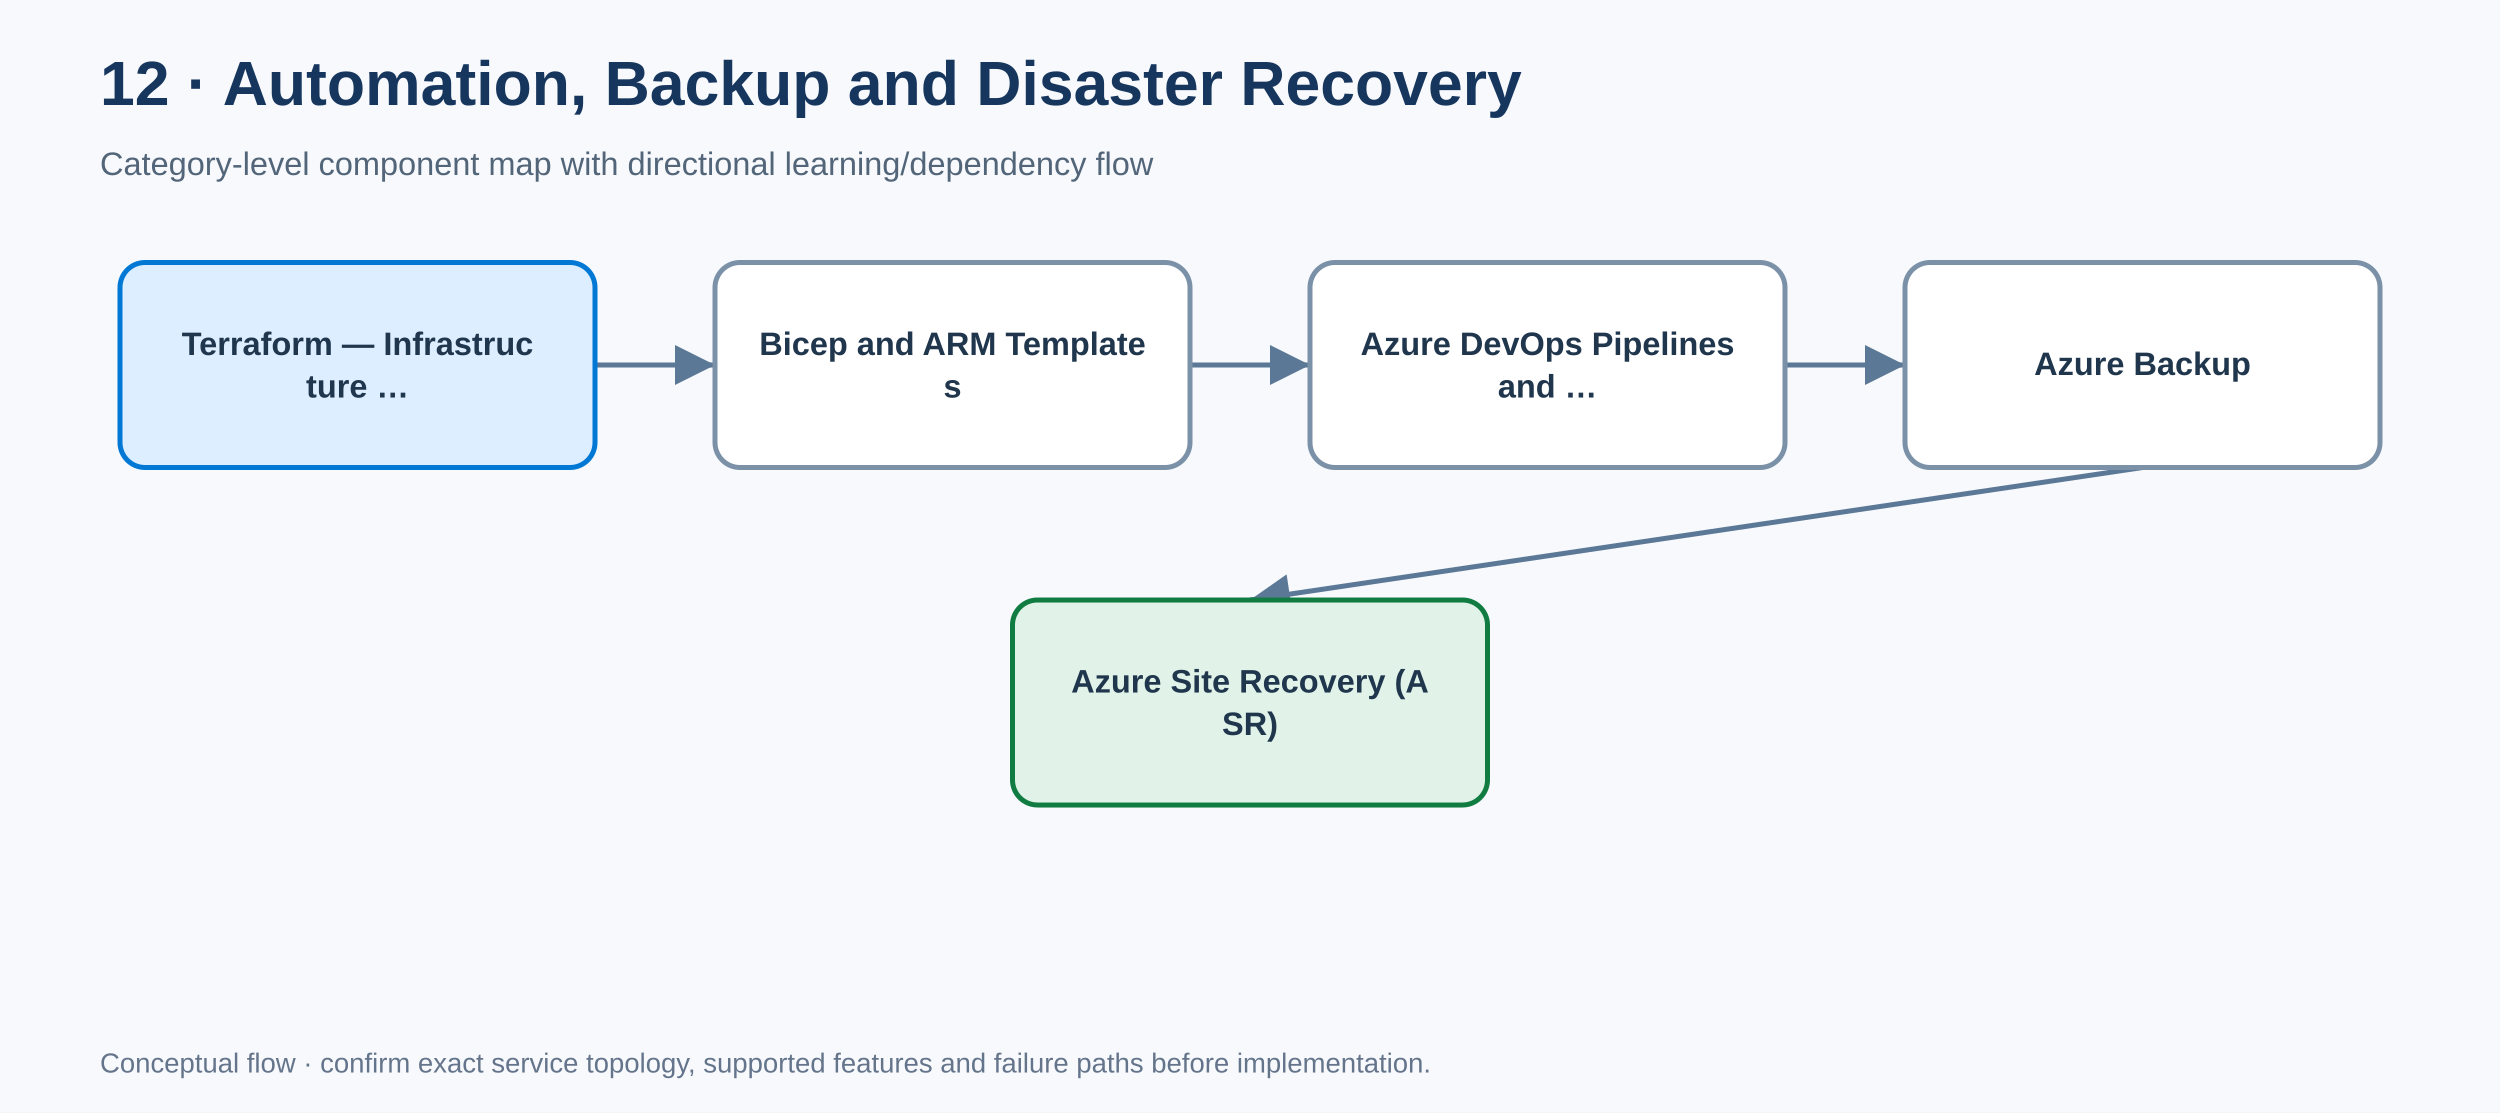
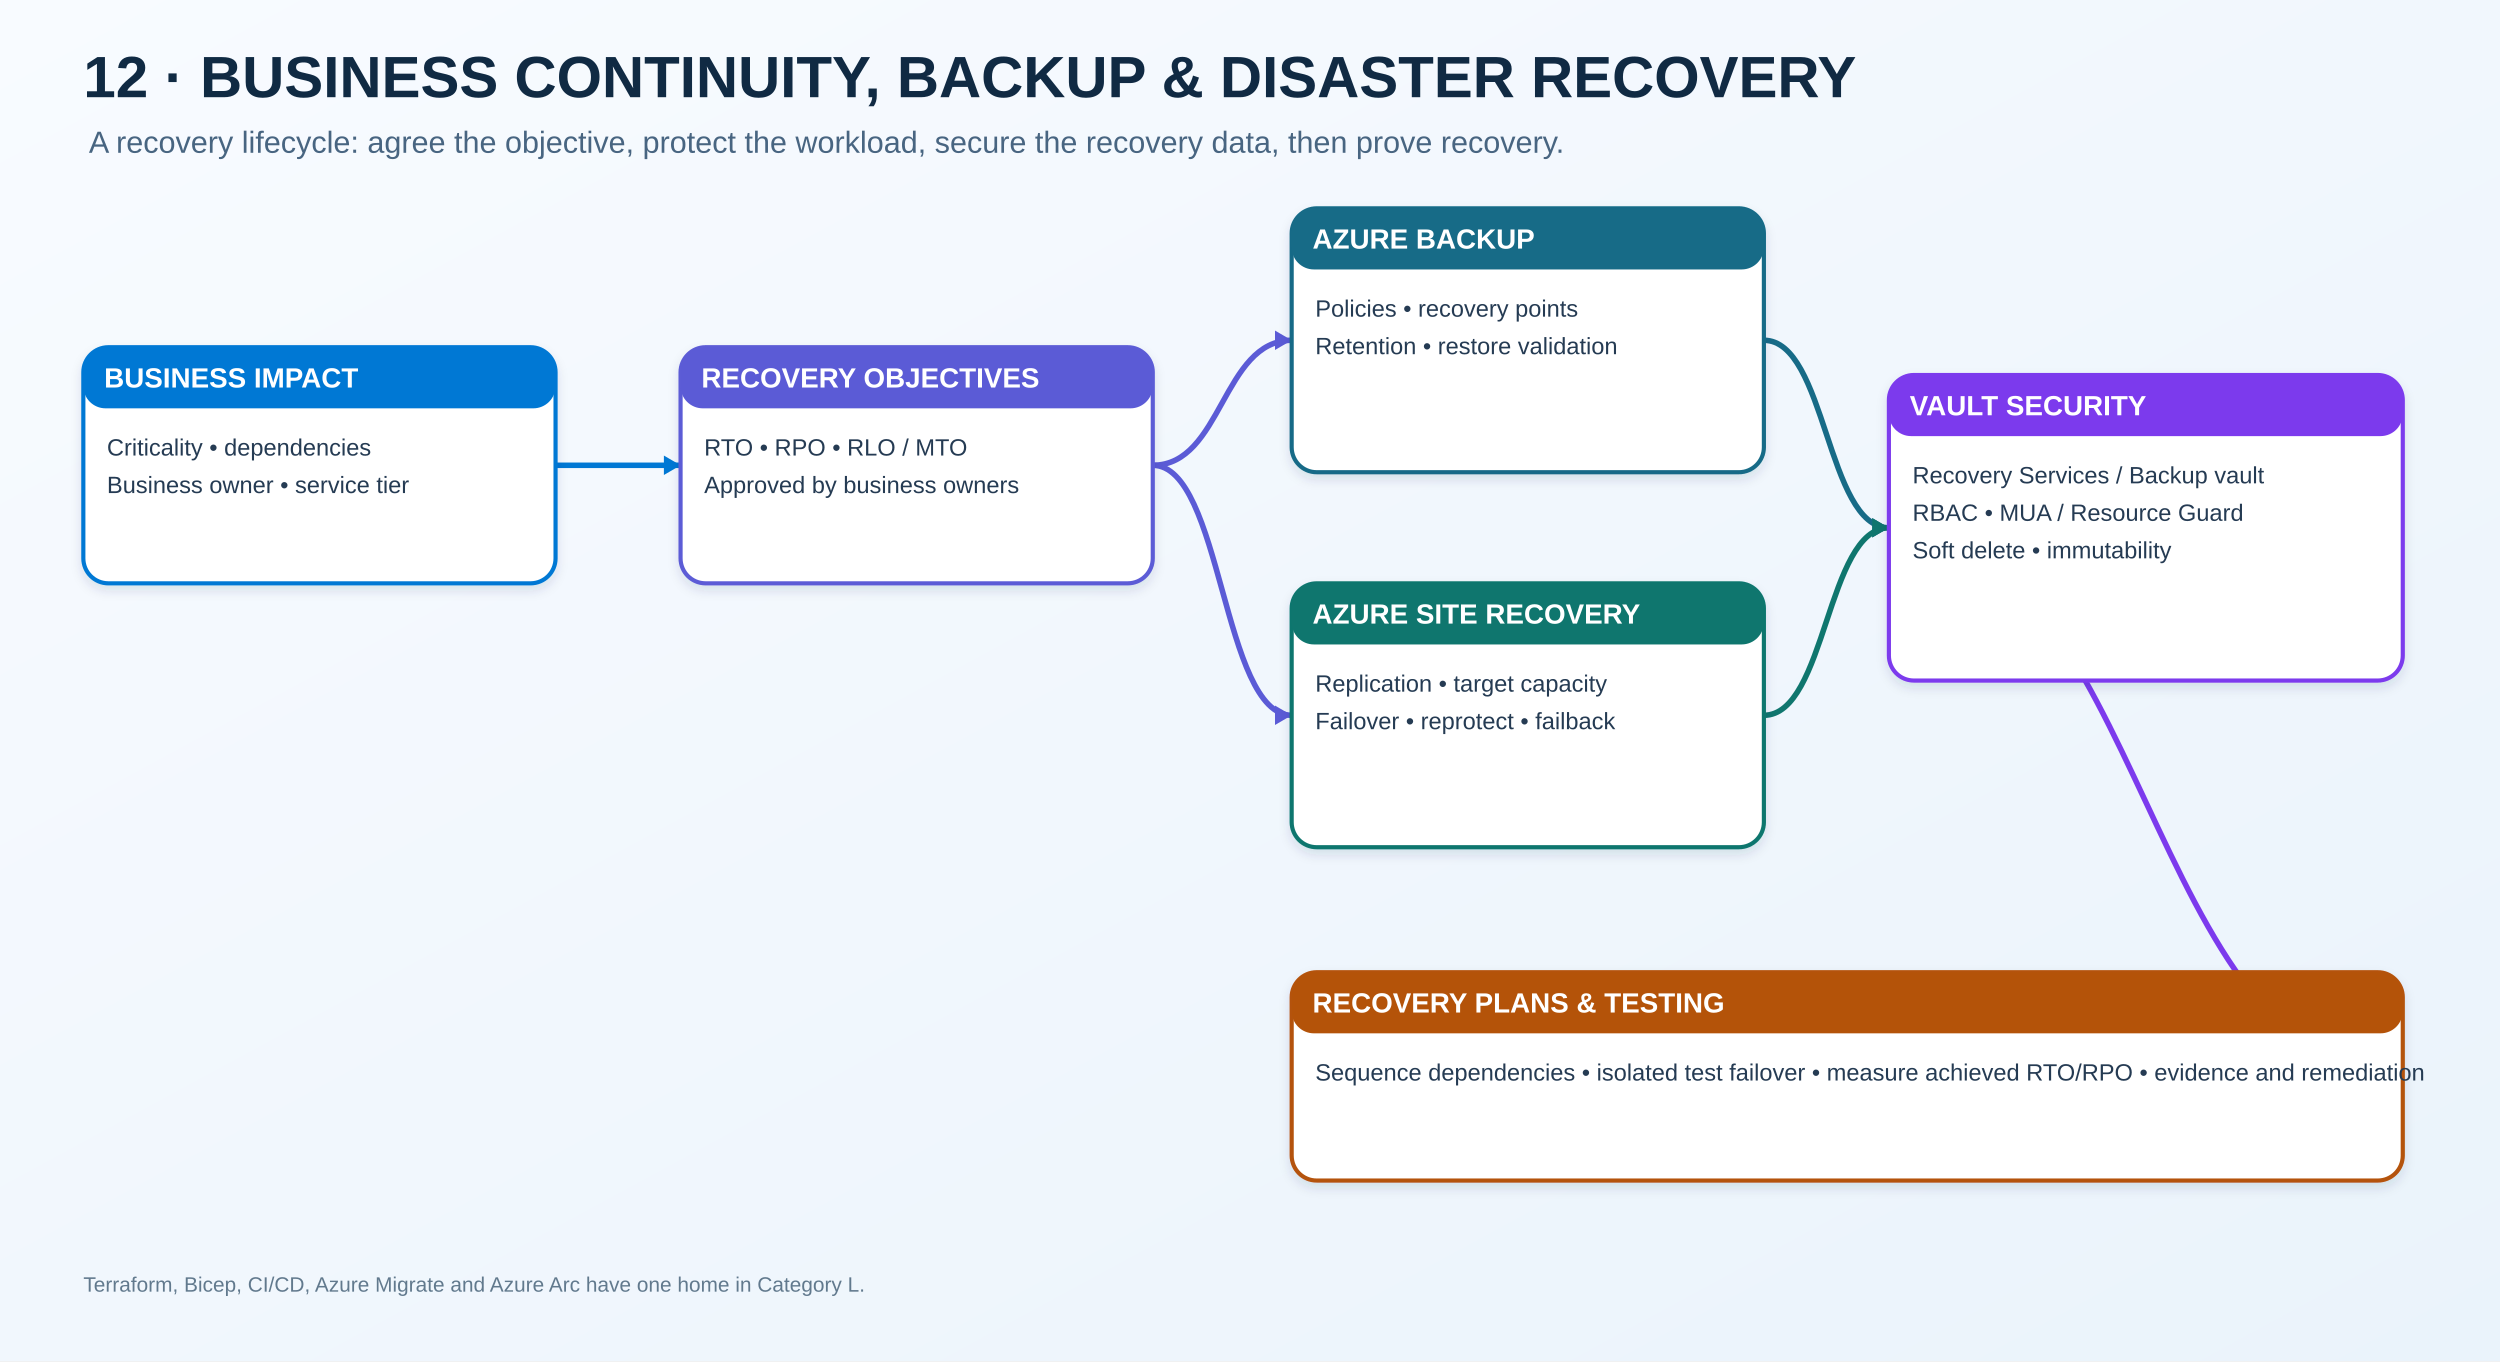
- <svg xmlns="http://www.w3.org/2000/svg" width="1000" height="445" viewBox="0 0 1000 445">
-   <rect width="100%" height="100%" fill="#f7f9fc" />
-   <text x="40" y="42" font-family="Segoe UI,Arial" font-size="25" font-weight="700" fill="#17365d">12 · Automation, Backup and Disaster Recovery</text>
-   <text x="40" y="70" font-family="Segoe UI,Arial" font-size="13" fill="#526579">Category-level component map with directional learning/dependency flow</text>
-   <path d="M 238 146 L 286 146" fill="none" stroke="#5b7896" stroke-width="2" marker-end="url(#arrow)" />
-   <path d="M 476 146 L 524 146" fill="none" stroke="#5b7896" stroke-width="2" marker-end="url(#arrow)" />
-   <path d="M 714 146 L 762 146" fill="none" stroke="#5b7896" stroke-width="2" marker-end="url(#arrow)" />
-   <path d="M 857 187 L 500 240" fill="none" stroke="#5b7896" stroke-width="2" marker-end="url(#arrow)" />
+ <svg xmlns="http://www.w3.org/2000/svg" width="1800" height="980" viewBox="0 0 1800 980">
  <defs>
-     <marker id="arrow" markerWidth="10" markerHeight="8" refX="8" refY="4" orient="auto">
-       <path d="M0,0 L8,4 L0,8 z" fill="#5b7896" />
-     </marker>
+     <linearGradient id="bg" x1="0" y1="0" x2="1" y2="1">
+       <stop stop-color="#F8FBFF" />
+       <stop offset="1" stop-color="#EAF3FB" />
+     </linearGradient>
+     <filter id="sh">
+       <feDropShadow dx="0" dy="4" stdDeviation="4" flood-color="#183B53" flood-opacity=".12" />
+     </filter>
+     <style>.t{font:800 42px Arial;fill:#102A43}.s{font:22px Arial;fill:#486581}.h{font:700 20px Arial;fill:#FFFFFF}.b{font:17px Arial;fill:#253B53}.n{font:15px Arial;fill:#61798D}</style>
  </defs>
-   <rect x="48" y="105" width="190" height="82" rx="10" fill="#dceeff" stroke="#0078d4" stroke-width="2" />
-   <text x="143" y="142" text-anchor="middle" font-family="Segoe UI,Arial" font-size="13" font-weight="600" fill="#20364d">Terraform — Infrastruc</text>
-   <text x="143" y="159" text-anchor="middle" font-family="Segoe UI,Arial" font-size="13" font-weight="600" fill="#20364d">ture …</text>
-   <rect x="286" y="105" width="190" height="82" rx="10" fill="#ffffff" stroke="#7b91a8" stroke-width="2" />
-   <text x="381" y="142" text-anchor="middle" font-family="Segoe UI,Arial" font-size="13" font-weight="600" fill="#20364d">Bicep and ARM Template</text>
-   <text x="381" y="159" text-anchor="middle" font-family="Segoe UI,Arial" font-size="13" font-weight="600" fill="#20364d">s</text>
-   <rect x="524" y="105" width="190" height="82" rx="10" fill="#ffffff" stroke="#7b91a8" stroke-width="2" />
-   <text x="619" y="142" text-anchor="middle" font-family="Segoe UI,Arial" font-size="13" font-weight="600" fill="#20364d">Azure DevOps Pipelines</text>
-   <text x="619" y="159" text-anchor="middle" font-family="Segoe UI,Arial" font-size="13" font-weight="600" fill="#20364d"> and …</text>
-   <rect x="762" y="105" width="190" height="82" rx="10" fill="#ffffff" stroke="#7b91a8" stroke-width="2" />
-   <text x="857" y="150" text-anchor="middle" font-family="Segoe UI,Arial" font-size="13" font-weight="600" fill="#20364d">Azure Backup</text>
-   <rect x="405" y="240" width="190" height="82" rx="10" fill="#e1f3e8" stroke="#107c41" stroke-width="2" />
-   <text x="500" y="277" text-anchor="middle" font-family="Segoe UI,Arial" font-size="13" font-weight="600" fill="#20364d">Azure Site Recovery (A</text>
-   <text x="500" y="294" text-anchor="middle" font-family="Segoe UI,Arial" font-size="13" font-weight="600" fill="#20364d">SR)</text>
-   <text x="40" y="429" font-family="Segoe UI,Arial" font-size="11" fill="#64748b">Conceptual flow · confirm exact service topology, supported features and failure paths before implementation.</text>
+   <rect width="100%" height="100%" fill="url(#bg)" />
+   <text x="60" y="70" class="t">12 · BUSINESS CONTINUITY, BACKUP &amp; DISASTER RECOVERY</text>
+   <text x="64" y="110" class="s">A recovery lifecycle: agree the objective, protect the workload, secure the recovery data, then prove recovery.</text>
+   <path d="M400 335 C445 335,445 335,490 335" stroke="#0078D4" stroke-width="4" fill="none" />
+   <path d="M490 335 l-12 -7 v14 z" fill="#0078D4" />
+   <path d="M830 335 C880 335,880 245,930 245" stroke="#5B5BD6" stroke-width="4" fill="none" />
+   <path d="M930 245 l-12 -7 v14 z" fill="#5B5BD6" />
+   <path d="M830 335 C880 335,880 515,930 515" stroke="#5B5BD6" stroke-width="4" fill="none" />
+   <path d="M930 515 l-12 -7 v14 z" fill="#5B5BD6" />
+   <path d="M1270 245 C1315 245,1315 380,1360 380" stroke="#176B87" stroke-width="4" fill="none" />
+   <path d="M1360 380 l-12 -7 v14 z" fill="#176B87" />
+   <path d="M1270 515 C1315 515,1315 380,1360 380" stroke="#0F766E" stroke-width="4" fill="none" />
+   <path d="M1360 380 l-12 -7 v14 z" fill="#0F766E" />
+   <path d="M1360 380 C1545 380,1545 775,1730 775" stroke="#7C3AED" stroke-width="4" fill="none" />
+   <path d="M1730 775 l-12 -7 v14 z" fill="#7C3AED" />
+   <rect x="60" y="250" width="340" height="170" rx="18" fill="#FFFFFF" stroke="#0078D4" stroke-width="3" filter="url(#sh)" />
+   <rect x="60" y="250" width="340" height="44" rx="16" fill="#0078D4" />
+   <text x="75" y="279" class="h">BUSINESS IMPACT</text>
+   <text x="77" y="328" class="b">Criticality • dependencies</text>
+   <text x="77" y="355" class="b">Business owner • service tier</text>
+   <rect x="490" y="250" width="340" height="170" rx="18" fill="#FFFFFF" stroke="#5B5BD6" stroke-width="3" filter="url(#sh)" />
+   <rect x="490" y="250" width="340" height="44" rx="16" fill="#5B5BD6" />
+   <text x="505" y="279" class="h">RECOVERY OBJECTIVES</text>
+   <text x="507" y="328" class="b">RTO • RPO • RLO / MTO</text>
+   <text x="507" y="355" class="b">Approved by business owners</text>
+   <rect x="930" y="150" width="340" height="190" rx="18" fill="#FFFFFF" stroke="#176B87" stroke-width="3" filter="url(#sh)" />
+   <rect x="930" y="150" width="340" height="44" rx="16" fill="#176B87" />
+   <text x="945" y="179" class="h">AZURE BACKUP</text>
+   <text x="947" y="228" class="b">Policies • recovery points</text>
+   <text x="947" y="255" class="b">Retention • restore validation</text>
+   <rect x="930" y="420" width="340" height="190" rx="18" fill="#FFFFFF" stroke="#0F766E" stroke-width="3" filter="url(#sh)" />
+   <rect x="930" y="420" width="340" height="44" rx="16" fill="#0F766E" />
+   <text x="945" y="449" class="h">AZURE SITE RECOVERY</text>
+   <text x="947" y="498" class="b">Replication • target capacity</text>
+   <text x="947" y="525" class="b">Failover • reprotect • failback</text>
+   <rect x="1360" y="270" width="370" height="220" rx="18" fill="#FFFFFF" stroke="#7C3AED" stroke-width="3" filter="url(#sh)" />
+   <rect x="1360" y="270" width="370" height="44" rx="16" fill="#7C3AED" />
+   <text x="1375" y="299" class="h">VAULT SECURITY</text>
+   <text x="1377" y="348" class="b">Recovery Services / Backup vault</text>
+   <text x="1377" y="375" class="b">RBAC • MUA / Resource Guard</text>
+   <text x="1377" y="402" class="b">Soft delete • immutability</text>
+   <rect x="930" y="700" width="800" height="150" rx="18" fill="#FFFFFF" stroke="#B45309" stroke-width="3" filter="url(#sh)" />
+   <rect x="930" y="700" width="800" height="44" rx="16" fill="#B45309" />
+   <text x="945" y="729" class="h">RECOVERY PLANS &amp; TESTING</text>
+   <text x="947" y="778" class="b">Sequence dependencies • isolated test failover • measure achieved RTO/RPO • evidence and remediation</text>
+   <text x="60" y="930" class="n">Terraform, Bicep, CI/CD, Azure Migrate and Azure Arc have one home in Category L.</text>
</svg>
